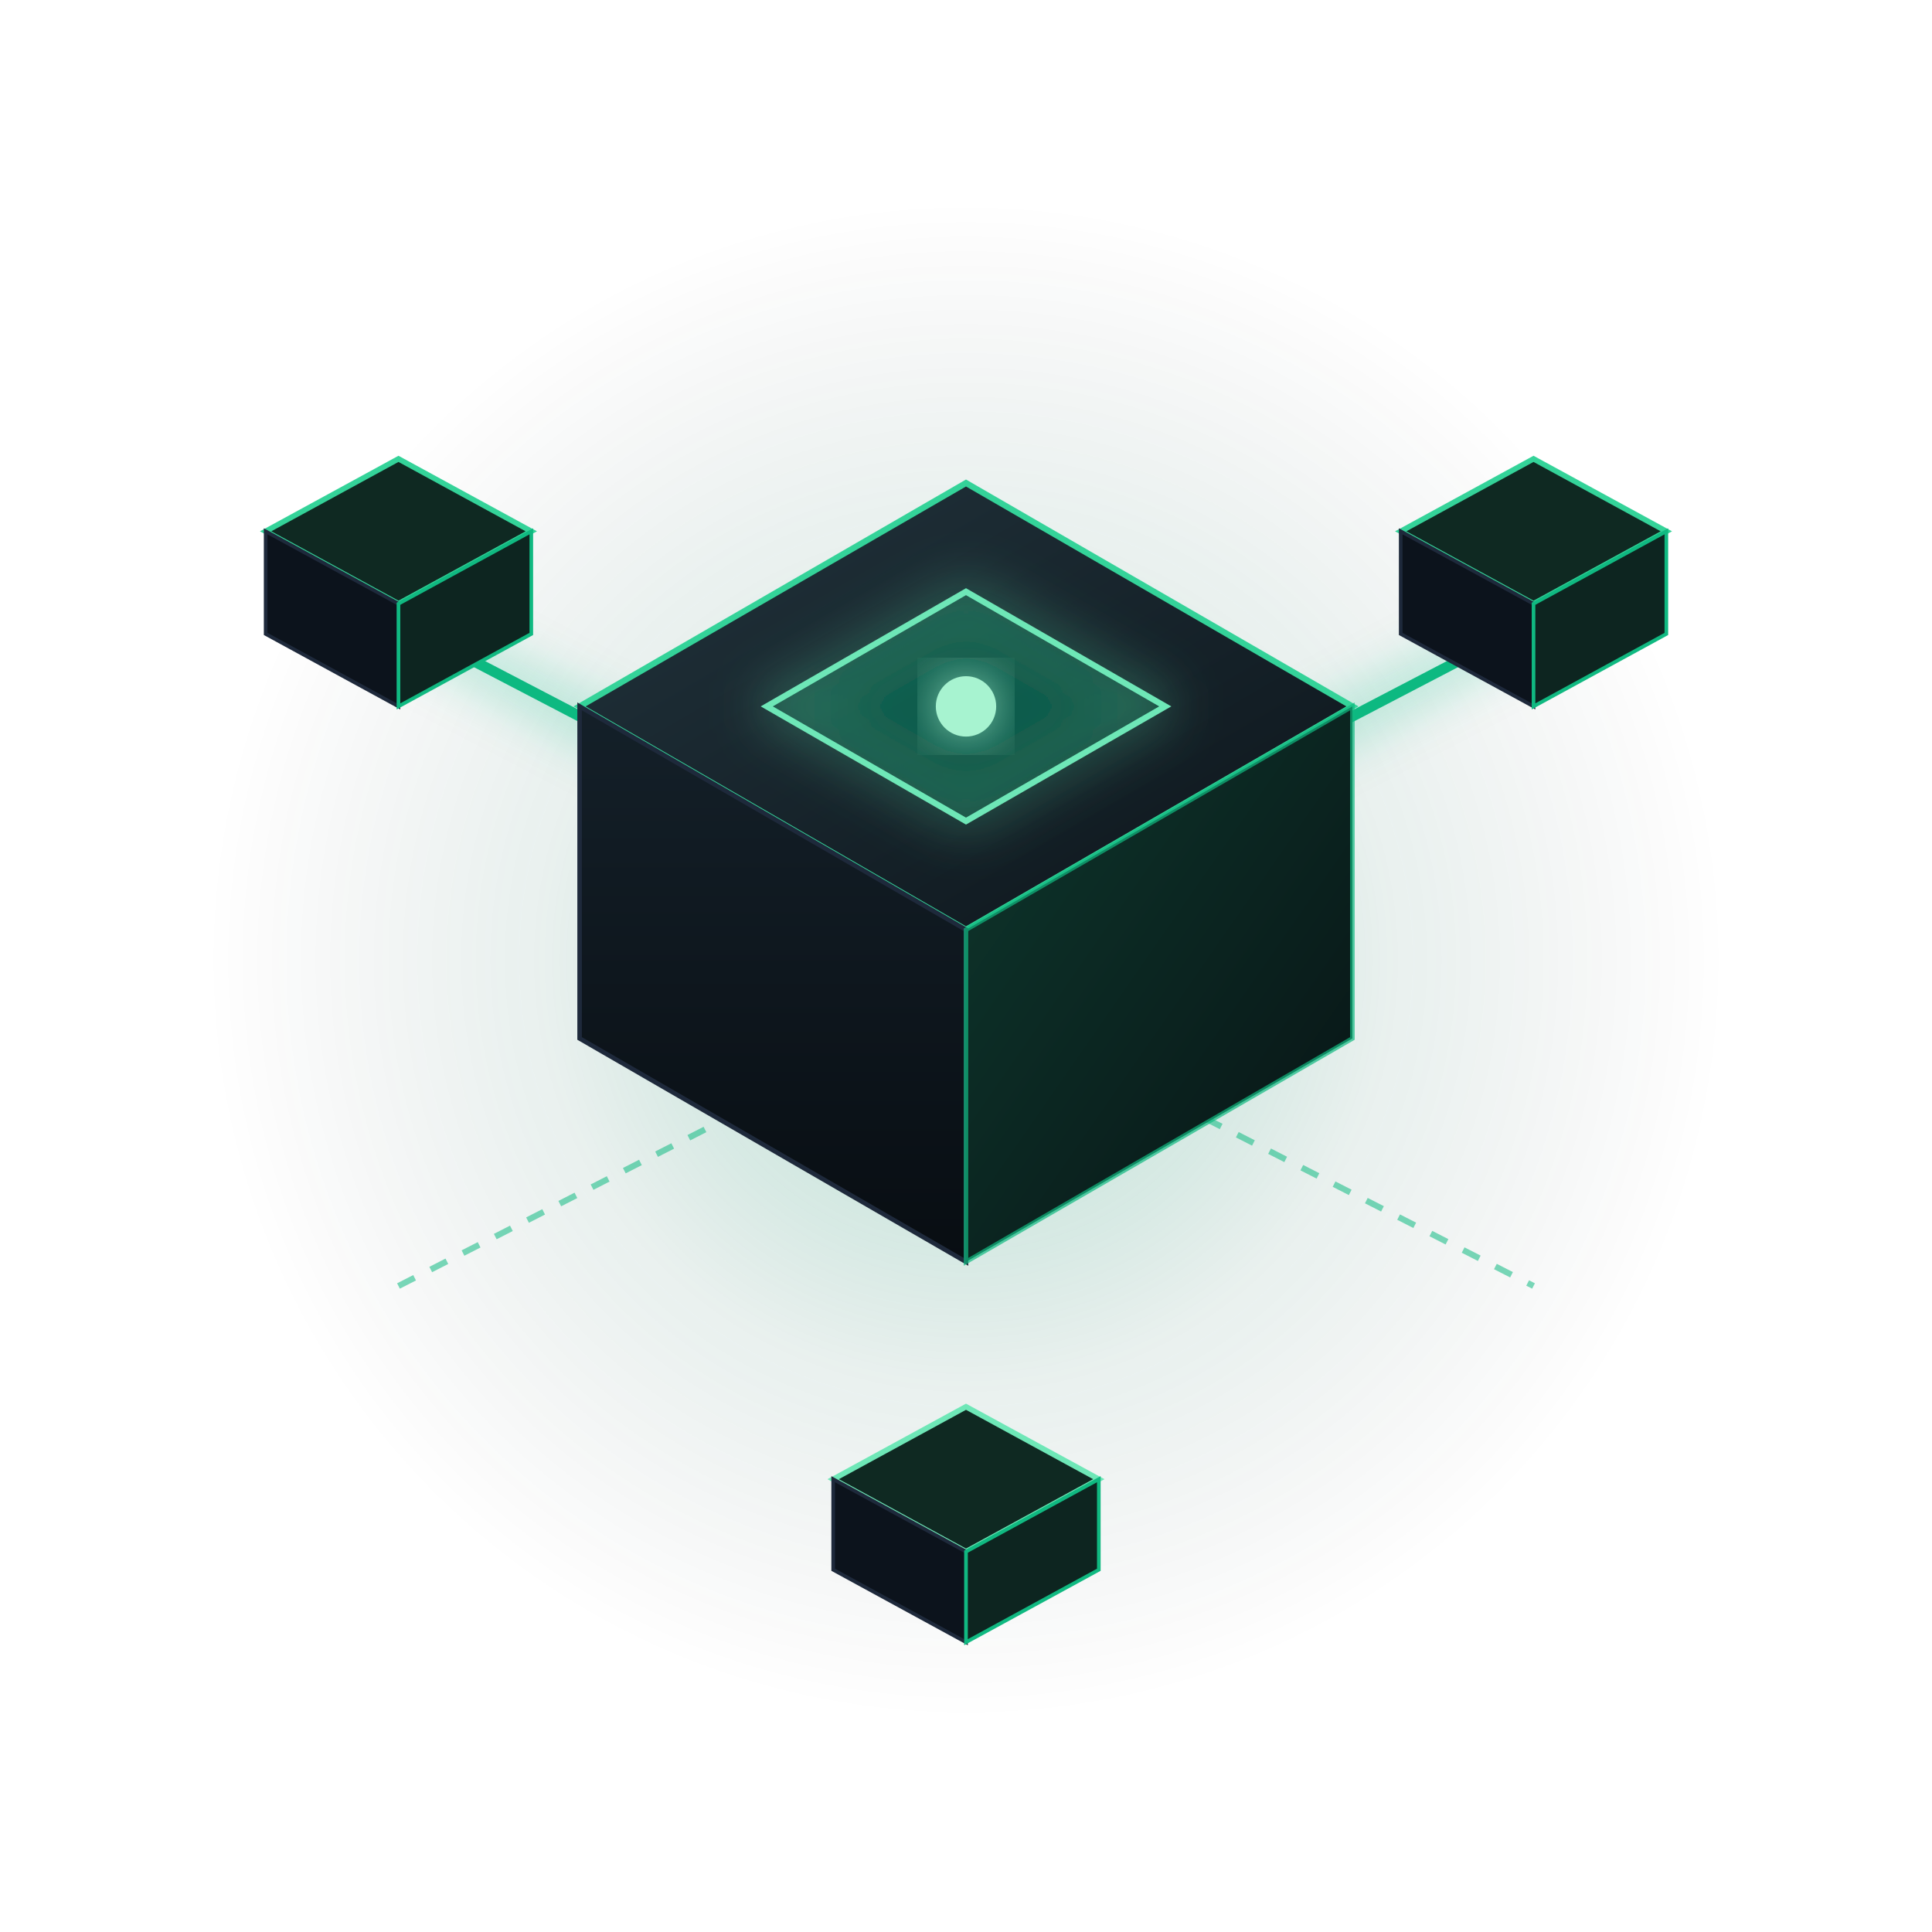
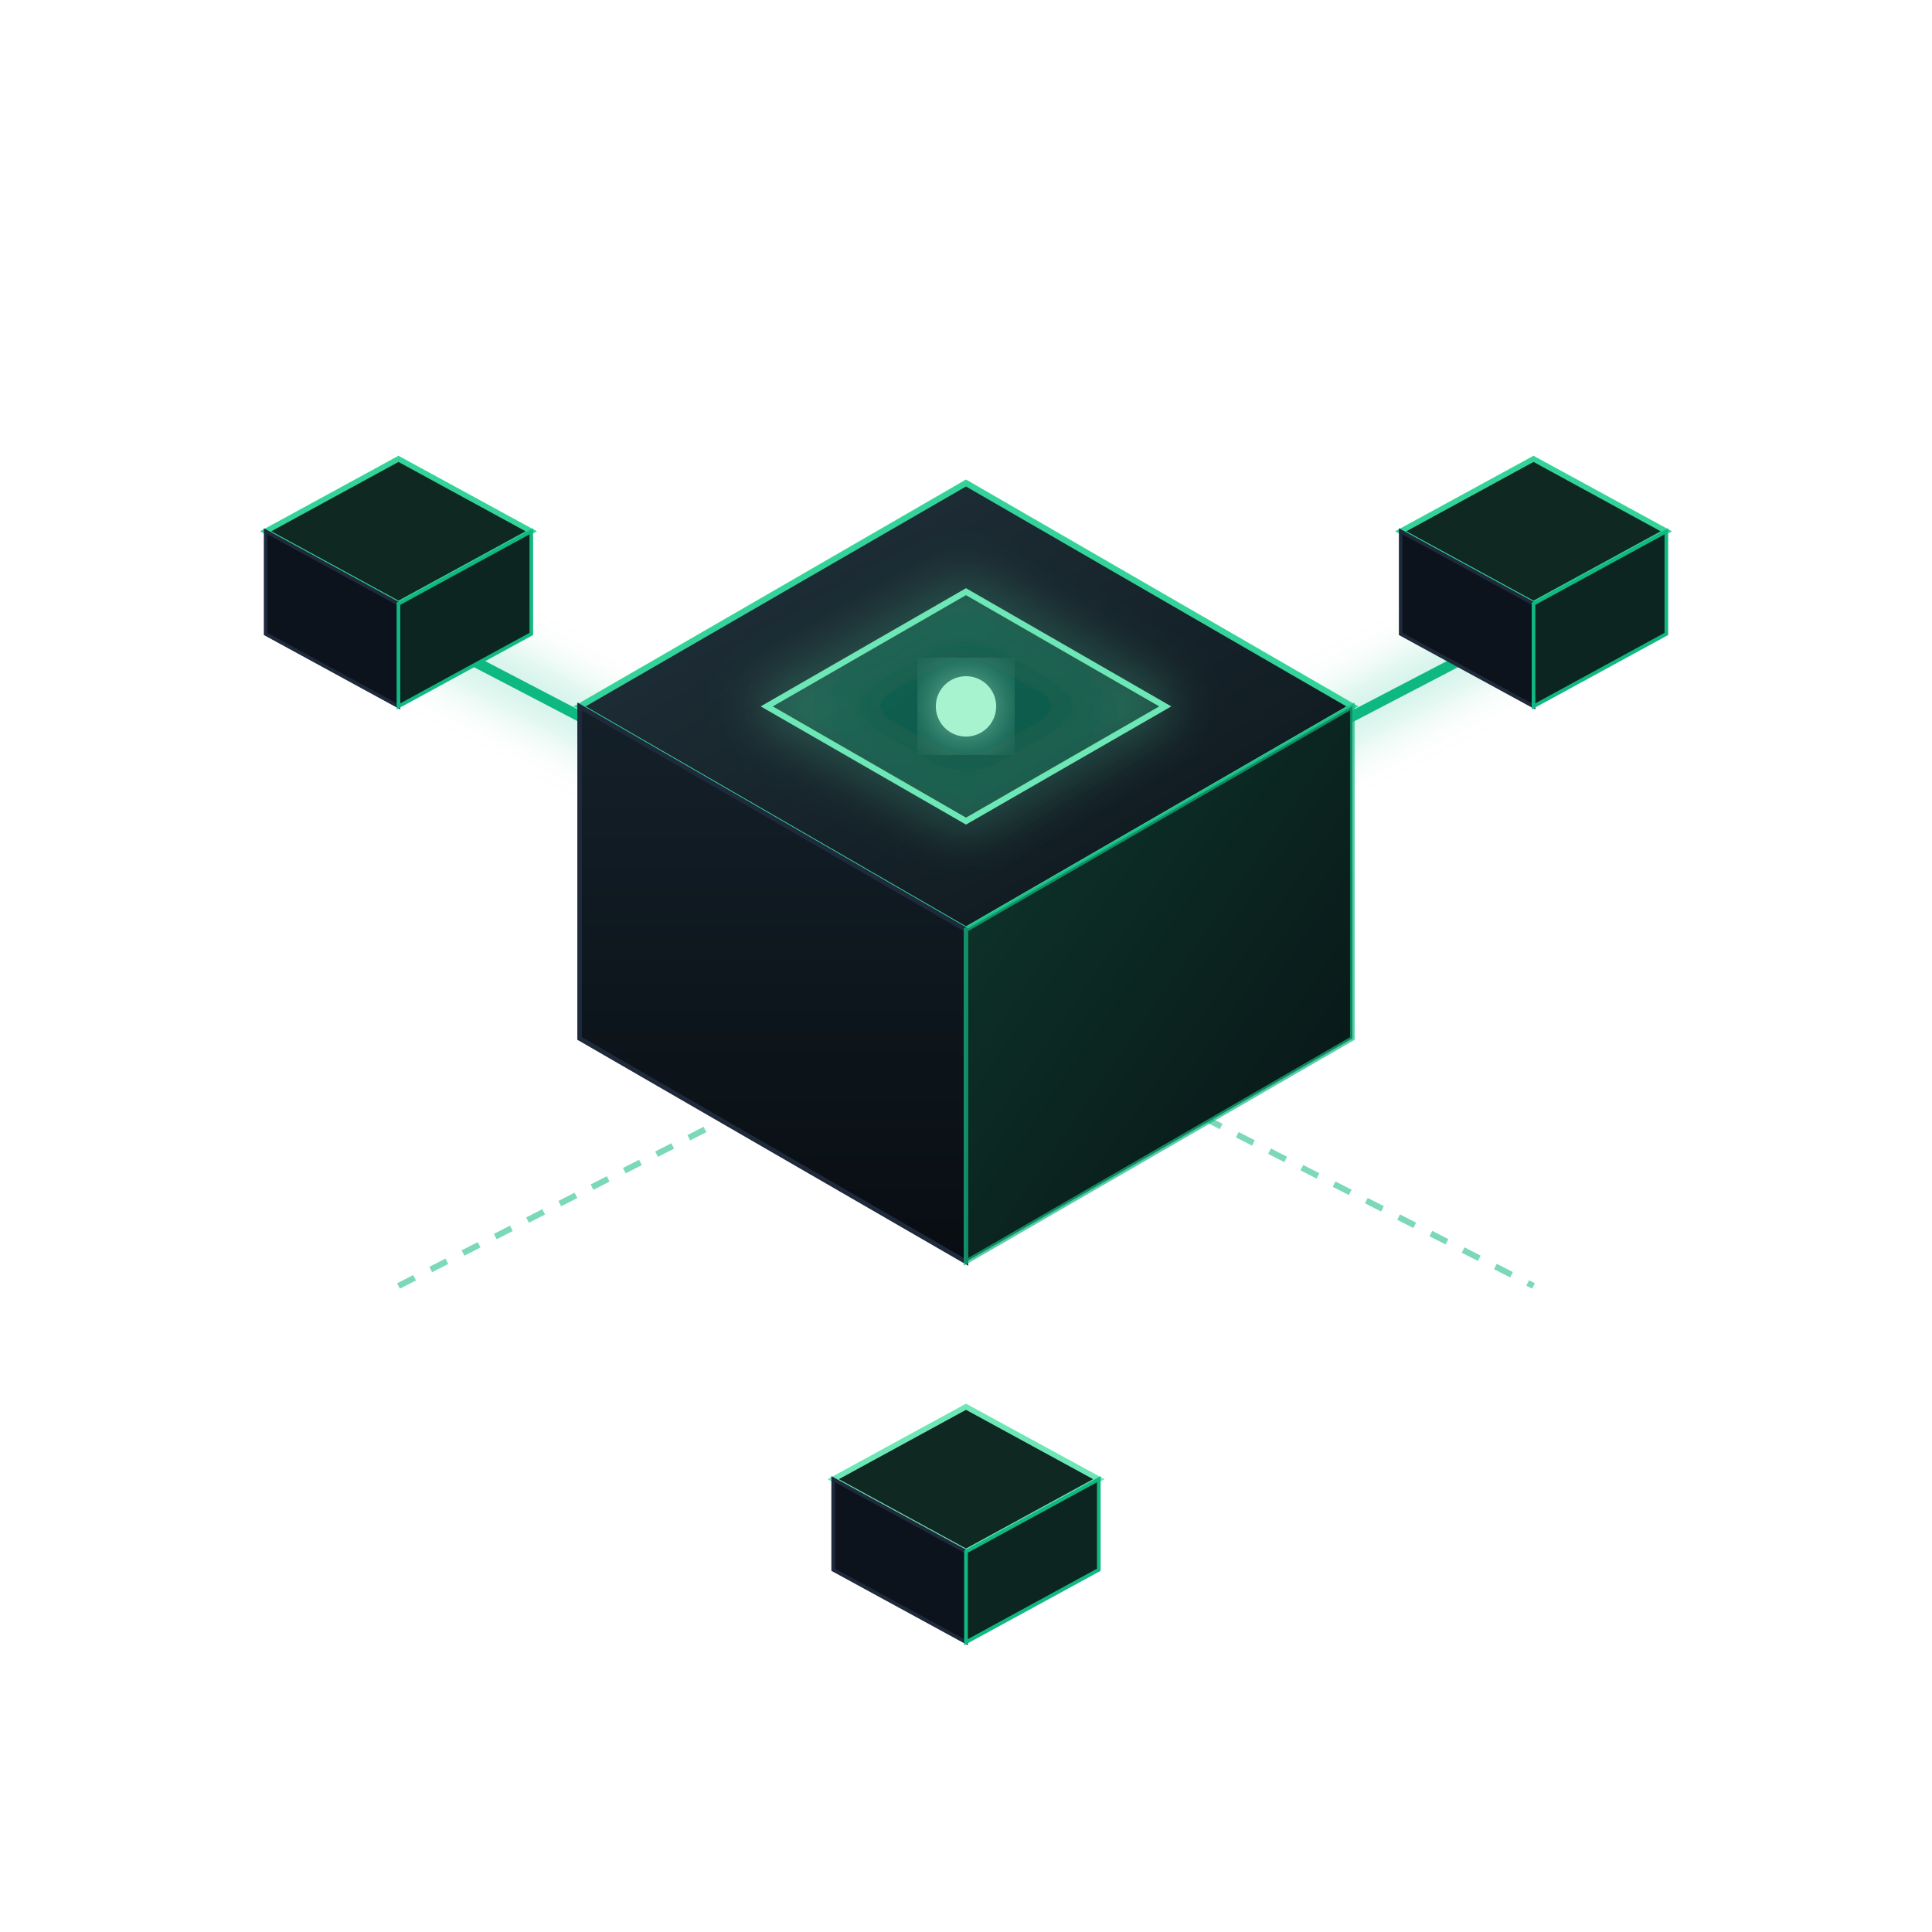
<svg xmlns="http://www.w3.org/2000/svg" viewBox="0 0 640 640" fill="none">
  <defs>
    <radialGradient id="apiBg" cx="50%" cy="50%" r="48%">
      <stop offset="0%" stop-color="#10B981" stop-opacity="0.32" />
      <stop offset="56%" stop-color="#065F46" stop-opacity="0.09" />
      <stop offset="100%" stop-color="#05060A" stop-opacity="0" />
    </radialGradient>
    <linearGradient id="prismTop" x1="0%" y1="0%" x2="100%" y2="100%">
      <stop offset="0%" stop-color="#22343D" />
      <stop offset="100%" stop-color="#0C141A" />
    </linearGradient>
    <linearGradient id="prismLeft" x1="0%" y1="0%" x2="0%" y2="100%">
      <stop offset="0%" stop-color="#142029" />
      <stop offset="100%" stop-color="#080D12" />
    </linearGradient>
    <linearGradient id="prismRight" x1="0%" y1="0%" x2="100%" y2="100%">
      <stop offset="0%" stop-color="#0E382D" />
      <stop offset="100%" stop-color="#081214" />
    </linearGradient>
    <filter id="emeraldGlow" x="-30%" y="-30%" width="160%" height="160%">
      <feGaussianBlur stdDeviation="9" result="b" />
      <feMerge>
        <feMergeNode in="b" />
        <feMergeNode in="SourceGraphic" />
      </feMerge>
    </filter>
  </defs>
-   <circle cx="320" cy="318" r="265" fill="url(#apiBg)" />
  <path d="M132 206 L320 304 L508 206" stroke="#10B981" stroke-width="3.5" stroke-linecap="round" filter="url(#emeraldGlow)" />
  <path d="M320 304 L320 510" stroke="#34D399" stroke-width="3.5" stroke-linecap="round" filter="url(#emeraldGlow)" />
  <path d="M132 426 L320 330 L508 426" stroke="#10B981" stroke-opacity="0.55" stroke-width="2" stroke-dasharray="6 6" />
  <g transform="translate(0, -10)">
    <polygon points="320,170 448,244 320,318 192,244" fill="url(#prismTop)" stroke="#34D399" stroke-width="2" />
    <polygon points="192,244 320,318 320,428 192,354" fill="url(#prismLeft)" stroke="#1E293B" stroke-width="1.5" />
    <polygon points="448,244 320,318 320,428 448,354" fill="url(#prismRight)" stroke="#10B981" stroke-opacity="0.7" stroke-width="1.5" />
    <polygon points="320,206 386,244 320,282 254,244" fill="#10B981" fill-opacity="0.22" stroke="#6EE7B7" stroke-width="2" filter="url(#emeraldGlow)" />
    <circle cx="320" cy="244" r="10" fill="#A7F3D0" filter="url(#emeraldGlow)" />
  </g>
  <g transform="translate(88, 152)">
    <polygon points="44,0 88,24 44,48 0,24" fill="#0F2922" stroke="#34D399" stroke-width="1.8" />
    <polygon points="0,24 44,48 44,82 0,58" fill="#0C131C" stroke="#1E293B" stroke-width="1.2" />
    <polygon points="88,24 44,48 44,82 88,58" fill="#0D2520" stroke="#10B981" stroke-width="1.2" />
  </g>
  <g transform="translate(464, 152)">
    <polygon points="44,0 88,24 44,48 0,24" fill="#0F2922" stroke="#34D399" stroke-width="1.8" />
    <polygon points="0,24 44,48 44,82 0,58" fill="#0C131C" stroke="#1E293B" stroke-width="1.2" />
    <polygon points="88,24 44,48 44,82 88,58" fill="#0D2520" stroke="#10B981" stroke-width="1.2" />
  </g>
  <g transform="translate(276, 466)">
    <polygon points="44,0 88,24 44,48 0,24" fill="#0F2922" stroke="#6EE7B7" stroke-width="1.8" />
    <polygon points="0,24 44,48 44,78 0,54" fill="#0C131C" stroke="#1E293B" stroke-width="1.2" />
    <polygon points="88,24 44,48 44,78 88,54" fill="#0D2520" stroke="#10B981" stroke-width="1.2" />
  </g>
</svg>
